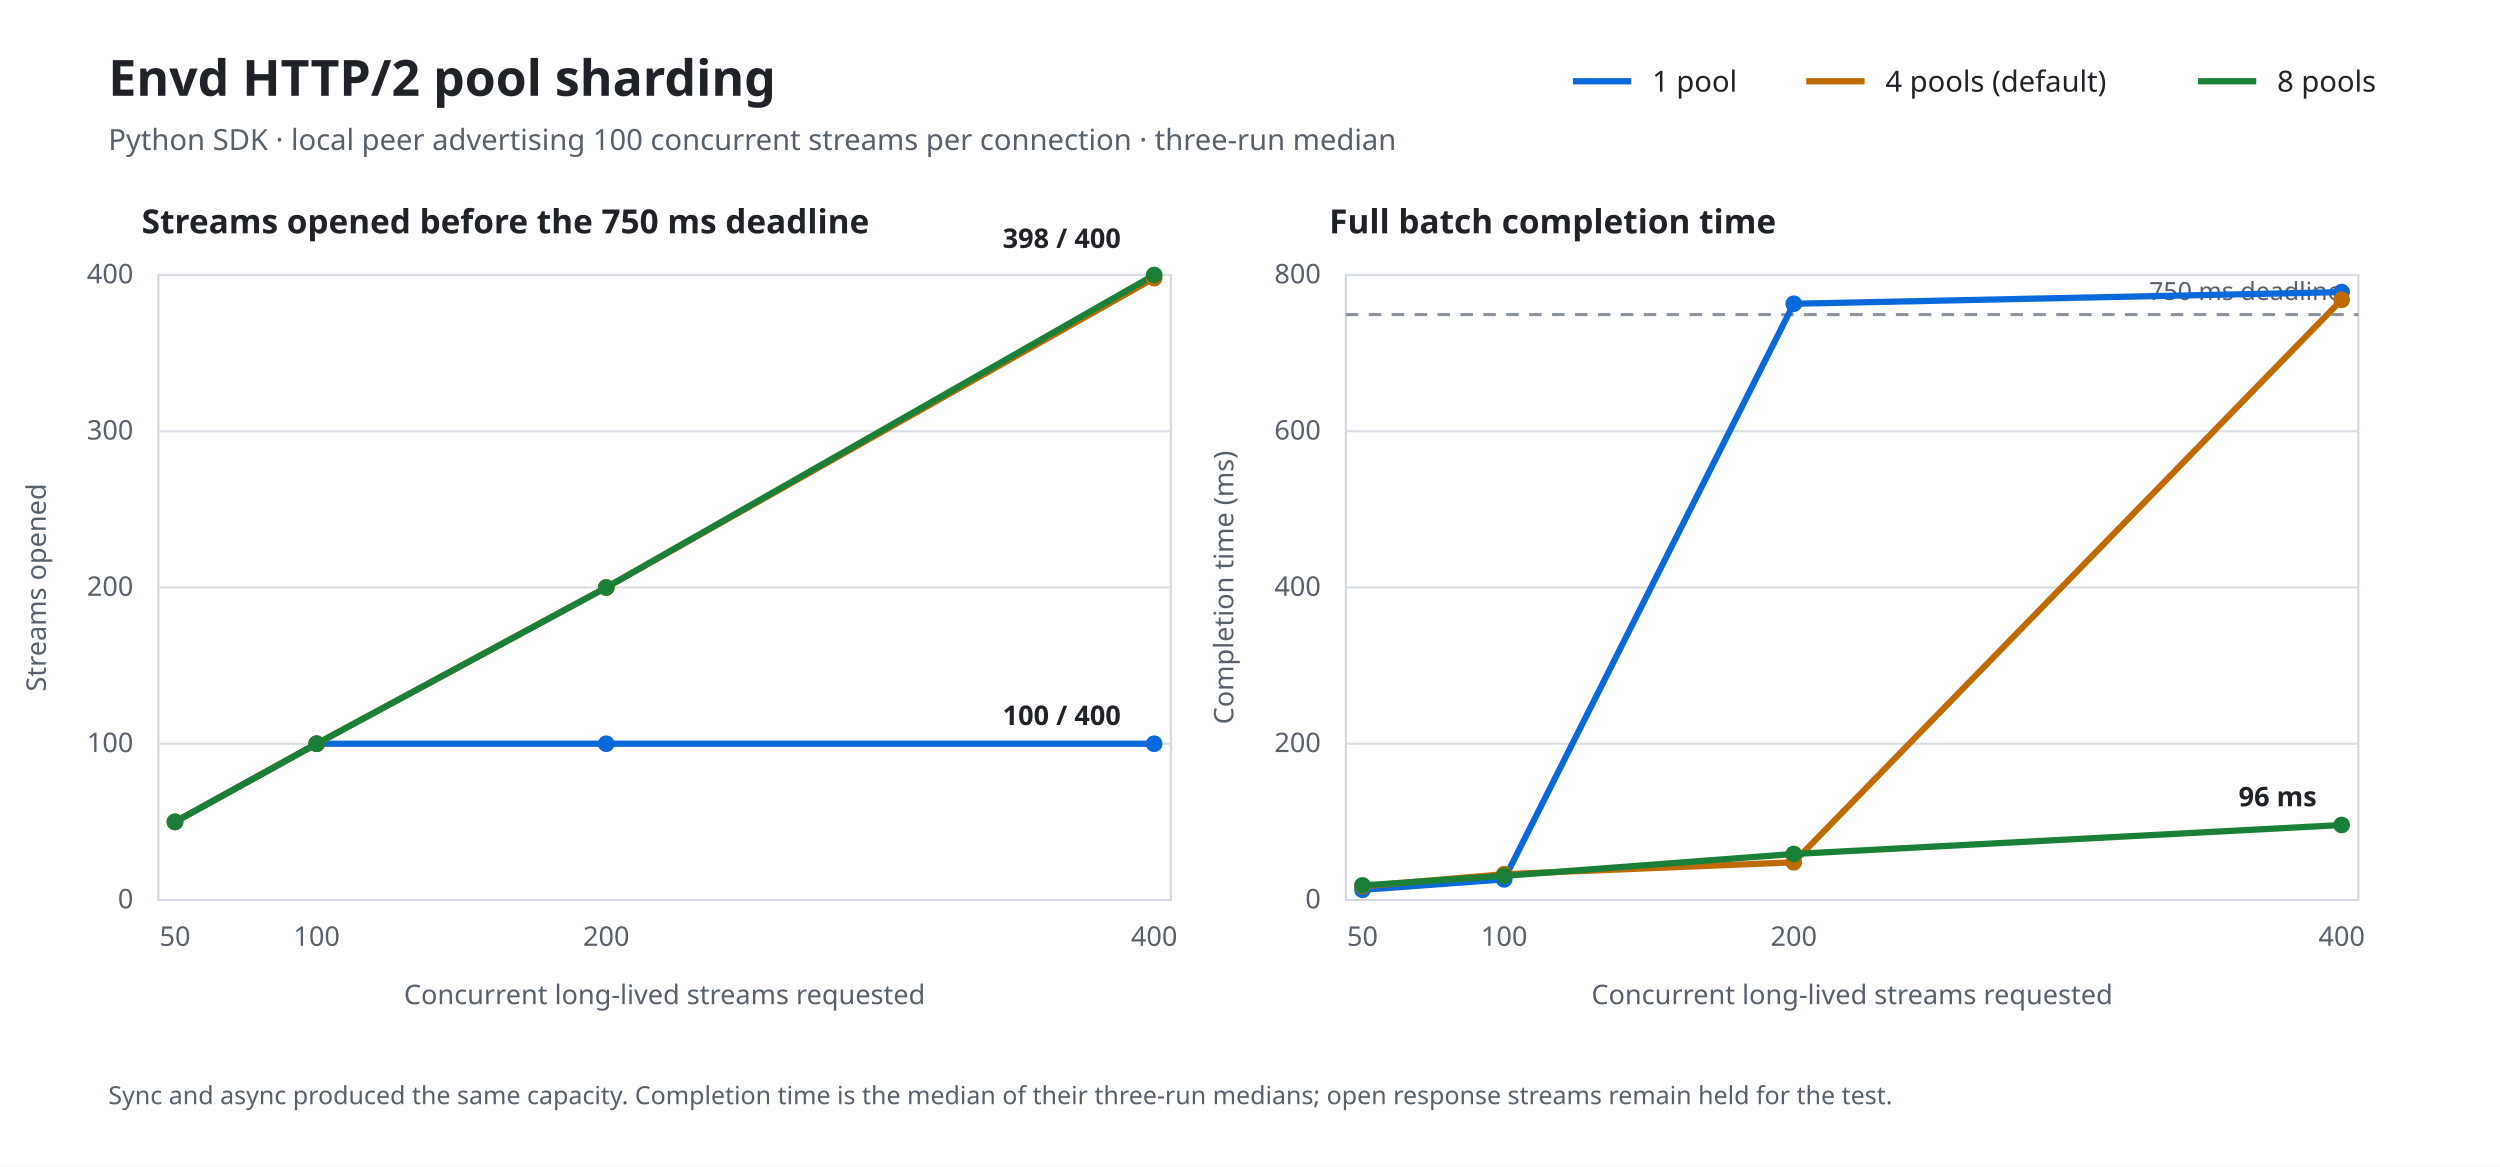
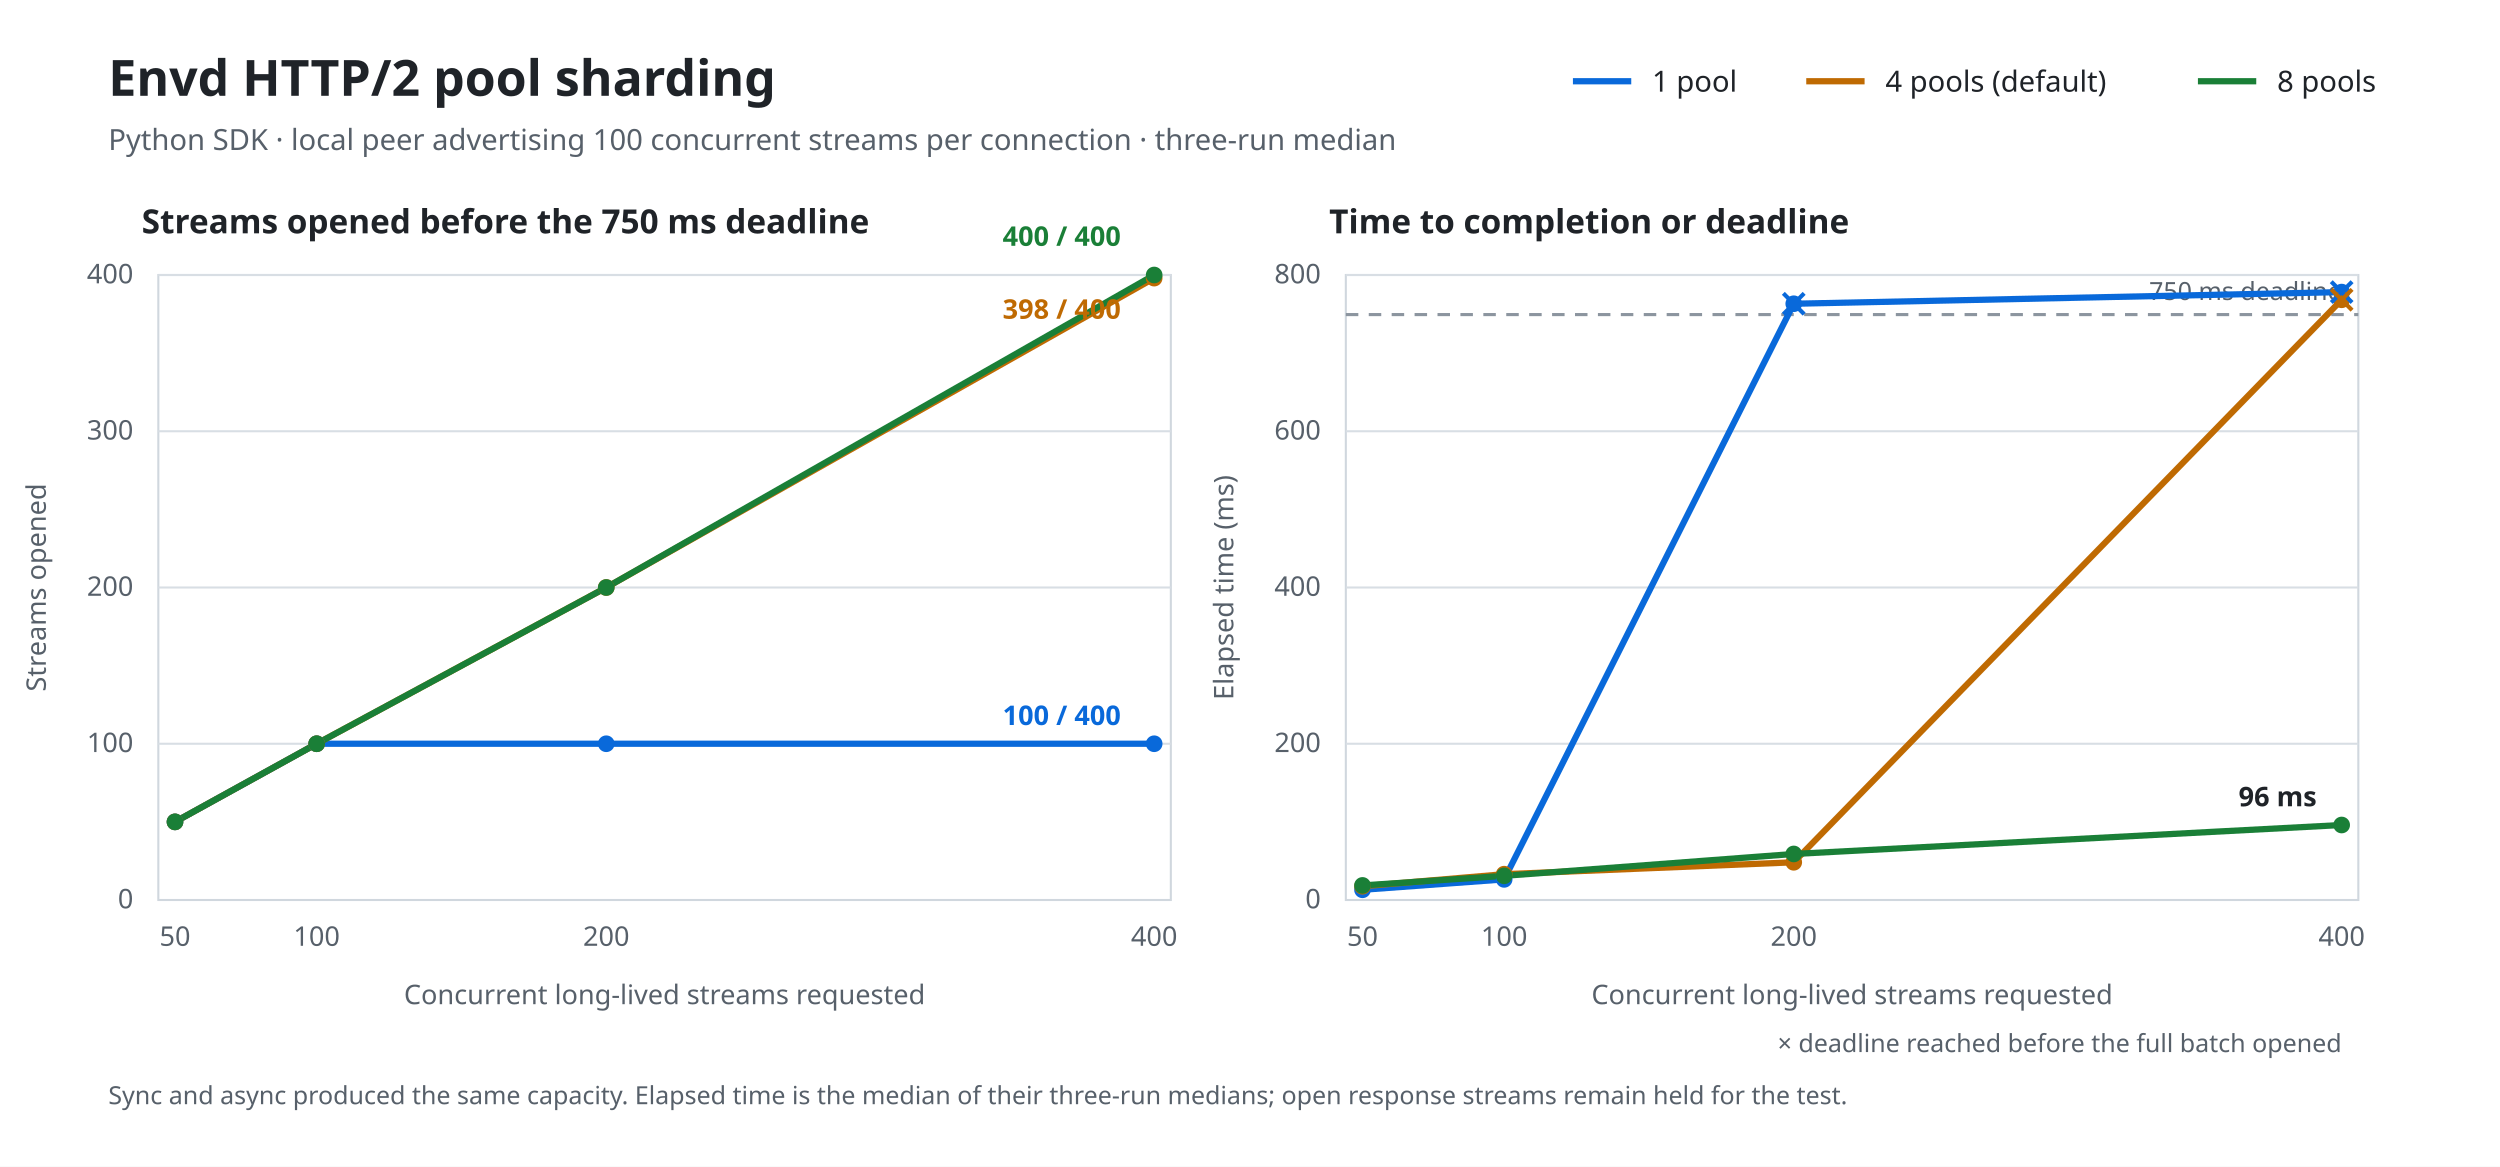
<svg xmlns="http://www.w3.org/2000/svg" viewBox="0 0 1200 560" role="img" aria-labelledby="title description">
  <style>
    :root { color-scheme: light dark; }
    .background { fill: #ffffff; }
    .frame { fill: none; stroke: #d0d7de; stroke-width: 1; }
    .grid { stroke: #d8dee4; stroke-width: 1; }
    .axis { fill: #57606a; font: 13px ui-sans-serif, system-ui, sans-serif; }
    .heading { fill: #1f2328; font: 700 24px ui-sans-serif, system-ui, sans-serif; }
    .subtitle { fill: #57606a; font: 14px ui-sans-serif, system-ui, sans-serif; }
    .panel-title { fill: #1f2328; font: 650 16px ui-sans-serif, system-ui, sans-serif; }
    .legend { fill: #1f2328; font: 14px ui-sans-serif, system-ui, sans-serif; }
    .note { fill: #57606a; font: 12px ui-sans-serif, system-ui, sans-serif; }
    .one { fill: none; stroke: #0969da; stroke-width: 3; }
    .four { fill: none; stroke: #bf6a02; stroke-width: 3; }
    .eight { fill: none; stroke: #1a7f37; stroke-width: 3; }
    .one-dot { fill: #0969da; }
    .four-dot { fill: #bf6a02; }
    .eight-dot { fill: #1a7f37; }
    .deadline { stroke: #8c959f; stroke-width: 1.5; stroke-dasharray: 6 5; }
    .value { fill: #1f2328; font: 650 13px ui-sans-serif, system-ui, sans-serif; }
+     .one-value { fill: #0969da; }
+     .four-value { fill: #bf6a02; }
+     .eight-value { fill: #1a7f37; }
+     .one-timeout { stroke: #0969da; stroke-width: 2; }
+     .four-timeout { stroke: #bf6a02; stroke-width: 2; }
    @media (prefers-color-scheme: dark) {
      .background { fill: #0d1117; }
      .frame, .grid { stroke: #30363d; }
      .heading, .panel-title, .legend, .value { fill: #e6edf3; }
      .subtitle, .axis, .note { fill: #8b949e; }
      .one { stroke: #58a6ff; }
      .four { stroke: #d29922; }
      .eight { stroke: #3fb950; }
      .one-dot { fill: #58a6ff; }
      .four-dot { fill: #d29922; }
      .eight-dot { fill: #3fb950; }
      .deadline { stroke: #6e7681; }
+       .one-value { fill: #58a6ff; }
+       .four-value { fill: #d29922; }
+       .eight-value { fill: #3fb950; }
+       .one-timeout { stroke: #58a6ff; }
+       .four-timeout { stroke: #d29922; }
    }
  </style>
  <rect class="background" width="1200" height="560" />
  <text class="heading" x="52" y="46">Envd HTTP/2 pool sharding</text>
  <text class="subtitle" x="52" y="72">Python SDK · local peer advertising 100 concurrent streams per connection · three-run median</text>
  <g transform="translate(755 39)">
    <line class="one" x1="0" y1="0" x2="28" y2="0" />
    <text class="legend" x="38" y="5">1 pool</text>
    <line class="four" x1="112" y1="0" x2="140" y2="0" />
    <text class="legend" x="150" y="5">4 pools (default)</text>
    <line class="eight" x1="300" y1="0" x2="328" y2="0" />
    <text class="legend" x="338" y="5">8 pools</text>
  </g>
  <text class="panel-title" x="68" y="112">Streams opened before the 750 ms deadline</text>
  <rect class="frame" x="76" y="132" width="486" height="300" />
  <line class="grid" x1="76" y1="357" x2="562" y2="357" />
  <line class="grid" x1="76" y1="282" x2="562" y2="282" />
  <line class="grid" x1="76" y1="207" x2="562" y2="207" />
  <line class="grid" x1="76" y1="132" x2="562" y2="132" />
  <text class="axis" x="64" y="436" text-anchor="end">0</text>
  <text class="axis" x="64" y="361" text-anchor="end">100</text>
  <text class="axis" x="64" y="286" text-anchor="end">200</text>
  <text class="axis" x="64" y="211" text-anchor="end">300</text>
  <text class="axis" x="64" y="136" text-anchor="end">400</text>
  <text class="axis" x="84" y="454" text-anchor="middle">50</text>
  <text class="axis" x="152" y="454" text-anchor="middle">100</text>
  <text class="axis" x="291" y="454" text-anchor="middle">200</text>
  <text class="axis" x="554" y="454" text-anchor="middle">400</text>
  <text class="axis" x="319" y="482" text-anchor="middle">Concurrent long-lived streams requested</text>
  <text class="axis" transform="translate(22 282) rotate(-90)" text-anchor="middle">Streams opened</text>
  <polyline class="one" points="84,394.5 152,357 291,357 554,357" />
  <polyline class="four" points="84,394.5 152,357 291,282 554,133.5" />
  <polyline class="eight" points="84,394.5 152,357 291,282 554,132" />
  <g>
    <circle class="one-dot" cx="84" cy="394.5" r="4" />
    <circle class="one-dot" cx="152" cy="357" r="4" />
    <circle class="one-dot" cx="291" cy="357" r="4" />
    <circle class="one-dot" cx="554" cy="357" r="4" />
    <circle class="four-dot" cx="84" cy="394.5" r="4" />
    <circle class="four-dot" cx="152" cy="357" r="4" />
    <circle class="four-dot" cx="291" cy="282" r="4" />
    <circle class="four-dot" cx="554" cy="133.5" r="4" />
    <circle class="eight-dot" cx="84" cy="394.5" r="4" />
    <circle class="eight-dot" cx="152" cy="357" r="4" />
    <circle class="eight-dot" cx="291" cy="282" r="4" />
    <circle class="eight-dot" cx="554" cy="132" r="4" />
  </g>
-   <text class="value" x="538" y="119" text-anchor="end">398 / 400</text>
-   <text class="value" x="538" y="348" text-anchor="end">100 / 400</text>
-   <text class="panel-title" x="638" y="112">Full batch completion time</text>
+   <text class="value eight-value" x="538" y="118" text-anchor="end">400 / 400</text>
+   <text class="value four-value" x="538" y="153" text-anchor="end">398 / 400</text>
+   <text class="value one-value" x="538" y="348" text-anchor="end">100 / 400</text>
+   <text class="panel-title" x="638" y="112">Time to completion or deadline</text>
  <rect class="frame" x="646" y="132" width="486" height="300" />
  <line class="grid" x1="646" y1="357" x2="1132" y2="357" />
  <line class="grid" x1="646" y1="282" x2="1132" y2="282" />
  <line class="grid" x1="646" y1="207" x2="1132" y2="207" />
  <line class="grid" x1="646" y1="132" x2="1132" y2="132" />
  <line class="deadline" x1="646" y1="151" x2="1132" y2="151" />
  <text class="note" x="1124" y="144" text-anchor="end">750 ms deadline</text>
  <text class="axis" x="634" y="436" text-anchor="end">0</text>
  <text class="axis" x="634" y="361" text-anchor="end">200</text>
  <text class="axis" x="634" y="286" text-anchor="end">400</text>
  <text class="axis" x="634" y="211" text-anchor="end">600</text>
  <text class="axis" x="634" y="136" text-anchor="end">800</text>
  <text class="axis" x="654" y="454" text-anchor="middle">50</text>
  <text class="axis" x="722" y="454" text-anchor="middle">100</text>
  <text class="axis" x="861" y="454" text-anchor="middle">200</text>
  <text class="axis" x="1124" y="454" text-anchor="middle">400</text>
  <text class="axis" x="889" y="482" text-anchor="middle">Concurrent long-lived streams requested</text>
-   <text class="axis" transform="translate(592 282) rotate(-90)" text-anchor="middle">Completion time (ms)</text>
+   <text class="axis" transform="translate(592 282) rotate(-90)" text-anchor="middle">Elapsed time (ms)</text>
  <polyline class="one" points="654,427.1 722,422.1 861,145.8 1124,140.2" />
  <polyline class="four" points="654,425.4 722,419.6 861,413.9 1124,143.9" />
  <polyline class="eight" points="654,425 722,420.4 861,409.9 1124,396" />
  <g>
    <circle class="one-dot" cx="654" cy="427.1" r="4" />
    <circle class="one-dot" cx="722" cy="422.1" r="4" />
    <circle class="one-dot" cx="861" cy="145.8" r="4" />
    <circle class="one-dot" cx="1124" cy="140.2" r="4" />
    <circle class="four-dot" cx="654" cy="425.4" r="4" />
    <circle class="four-dot" cx="722" cy="419.6" r="4" />
    <circle class="four-dot" cx="861" cy="413.9" r="4" />
    <circle class="four-dot" cx="1124" cy="143.9" r="4" />
    <circle class="eight-dot" cx="654" cy="425" r="4" />
    <circle class="eight-dot" cx="722" cy="420.4" r="4" />
    <circle class="eight-dot" cx="861" cy="409.9" r="4" />
    <circle class="eight-dot" cx="1124" cy="396" r="4" />
  </g>
+   <g aria-label="Timed out before every requested stream opened">
+     <path class="one-timeout" d="M856 140.8l10 10m0-10l-10 10" />
+     <path class="one-timeout" d="M1119 135.2l10 10m0-10l-10 10" />
+     <path class="four-timeout" d="M1119 138.9l10 10m0-10l-10 10" />
+   </g>
  <text class="value" x="1112" y="387" text-anchor="end">96 ms</text>
-   <text class="note" x="52" y="530">Sync and async produced the same capacity. Completion time is the median of their three-run medians; open response streams remain held for the test.</text>
+   <text class="note" x="1124" y="505" text-anchor="end">× deadline reached before the full batch opened</text>
+   <text class="note" x="52" y="530">Sync and async produced the same capacity. Elapsed time is the median of their three-run medians; open response streams remain held for the test.</text>
</svg>
